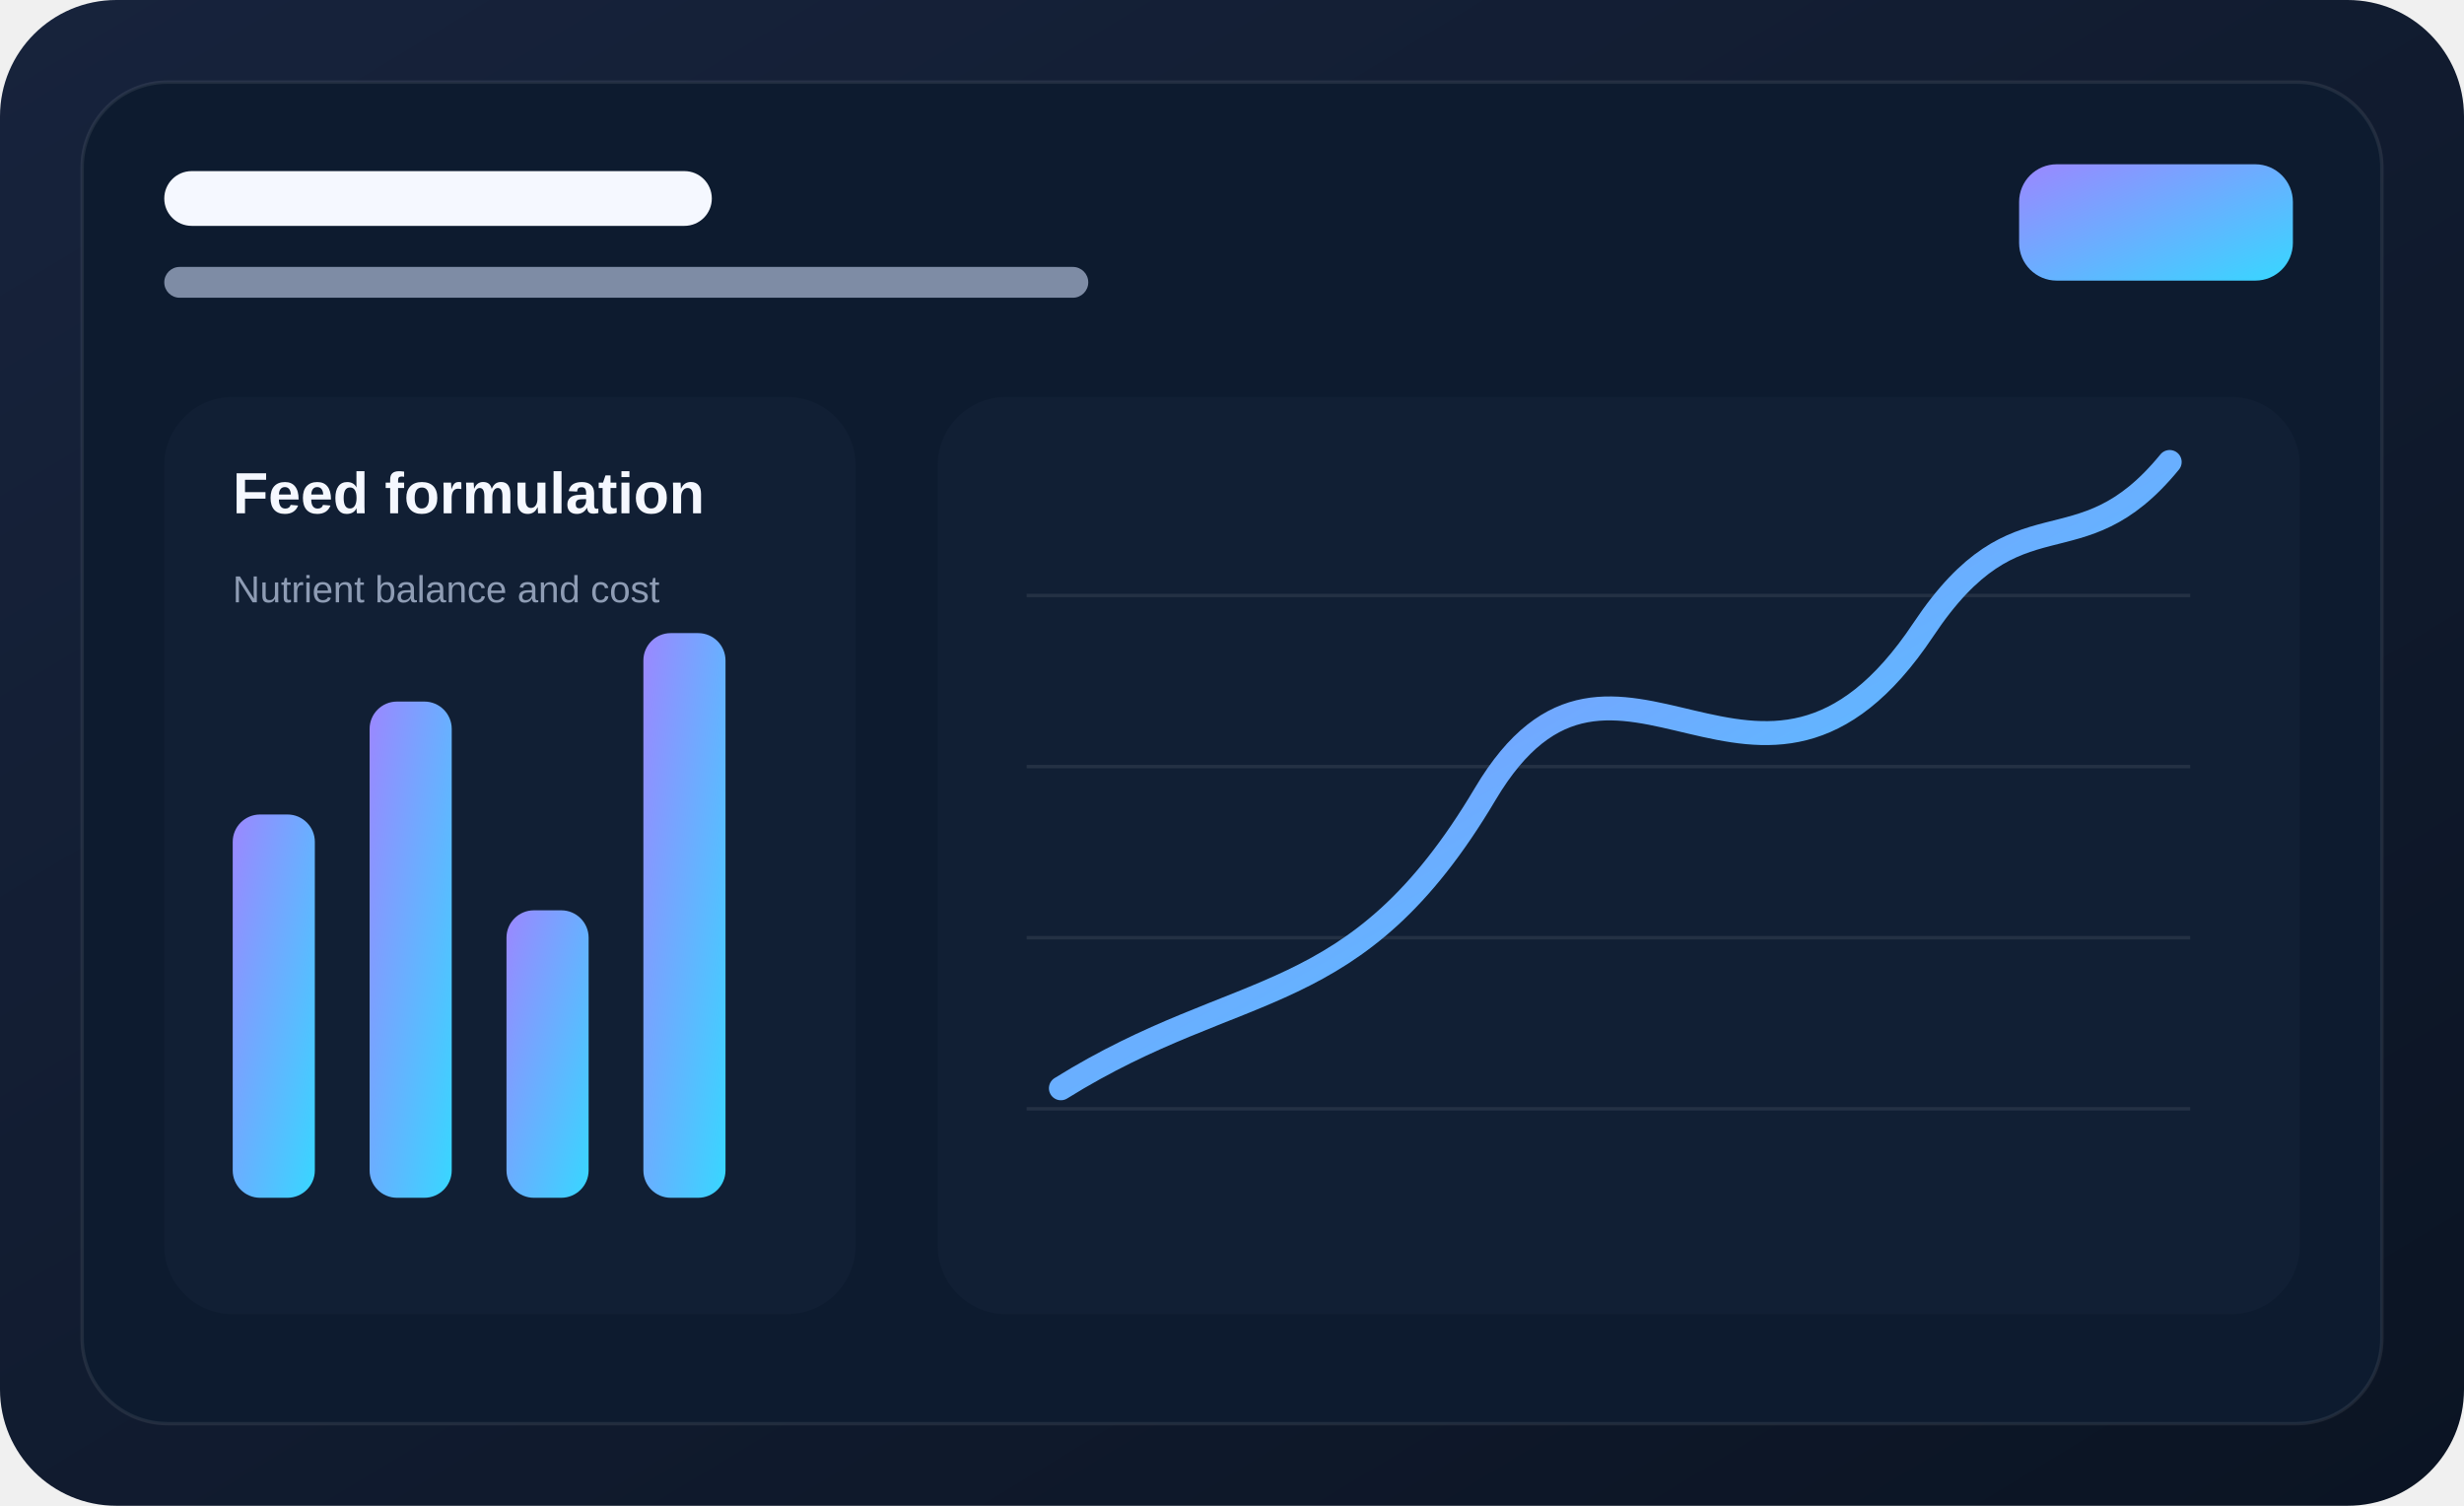
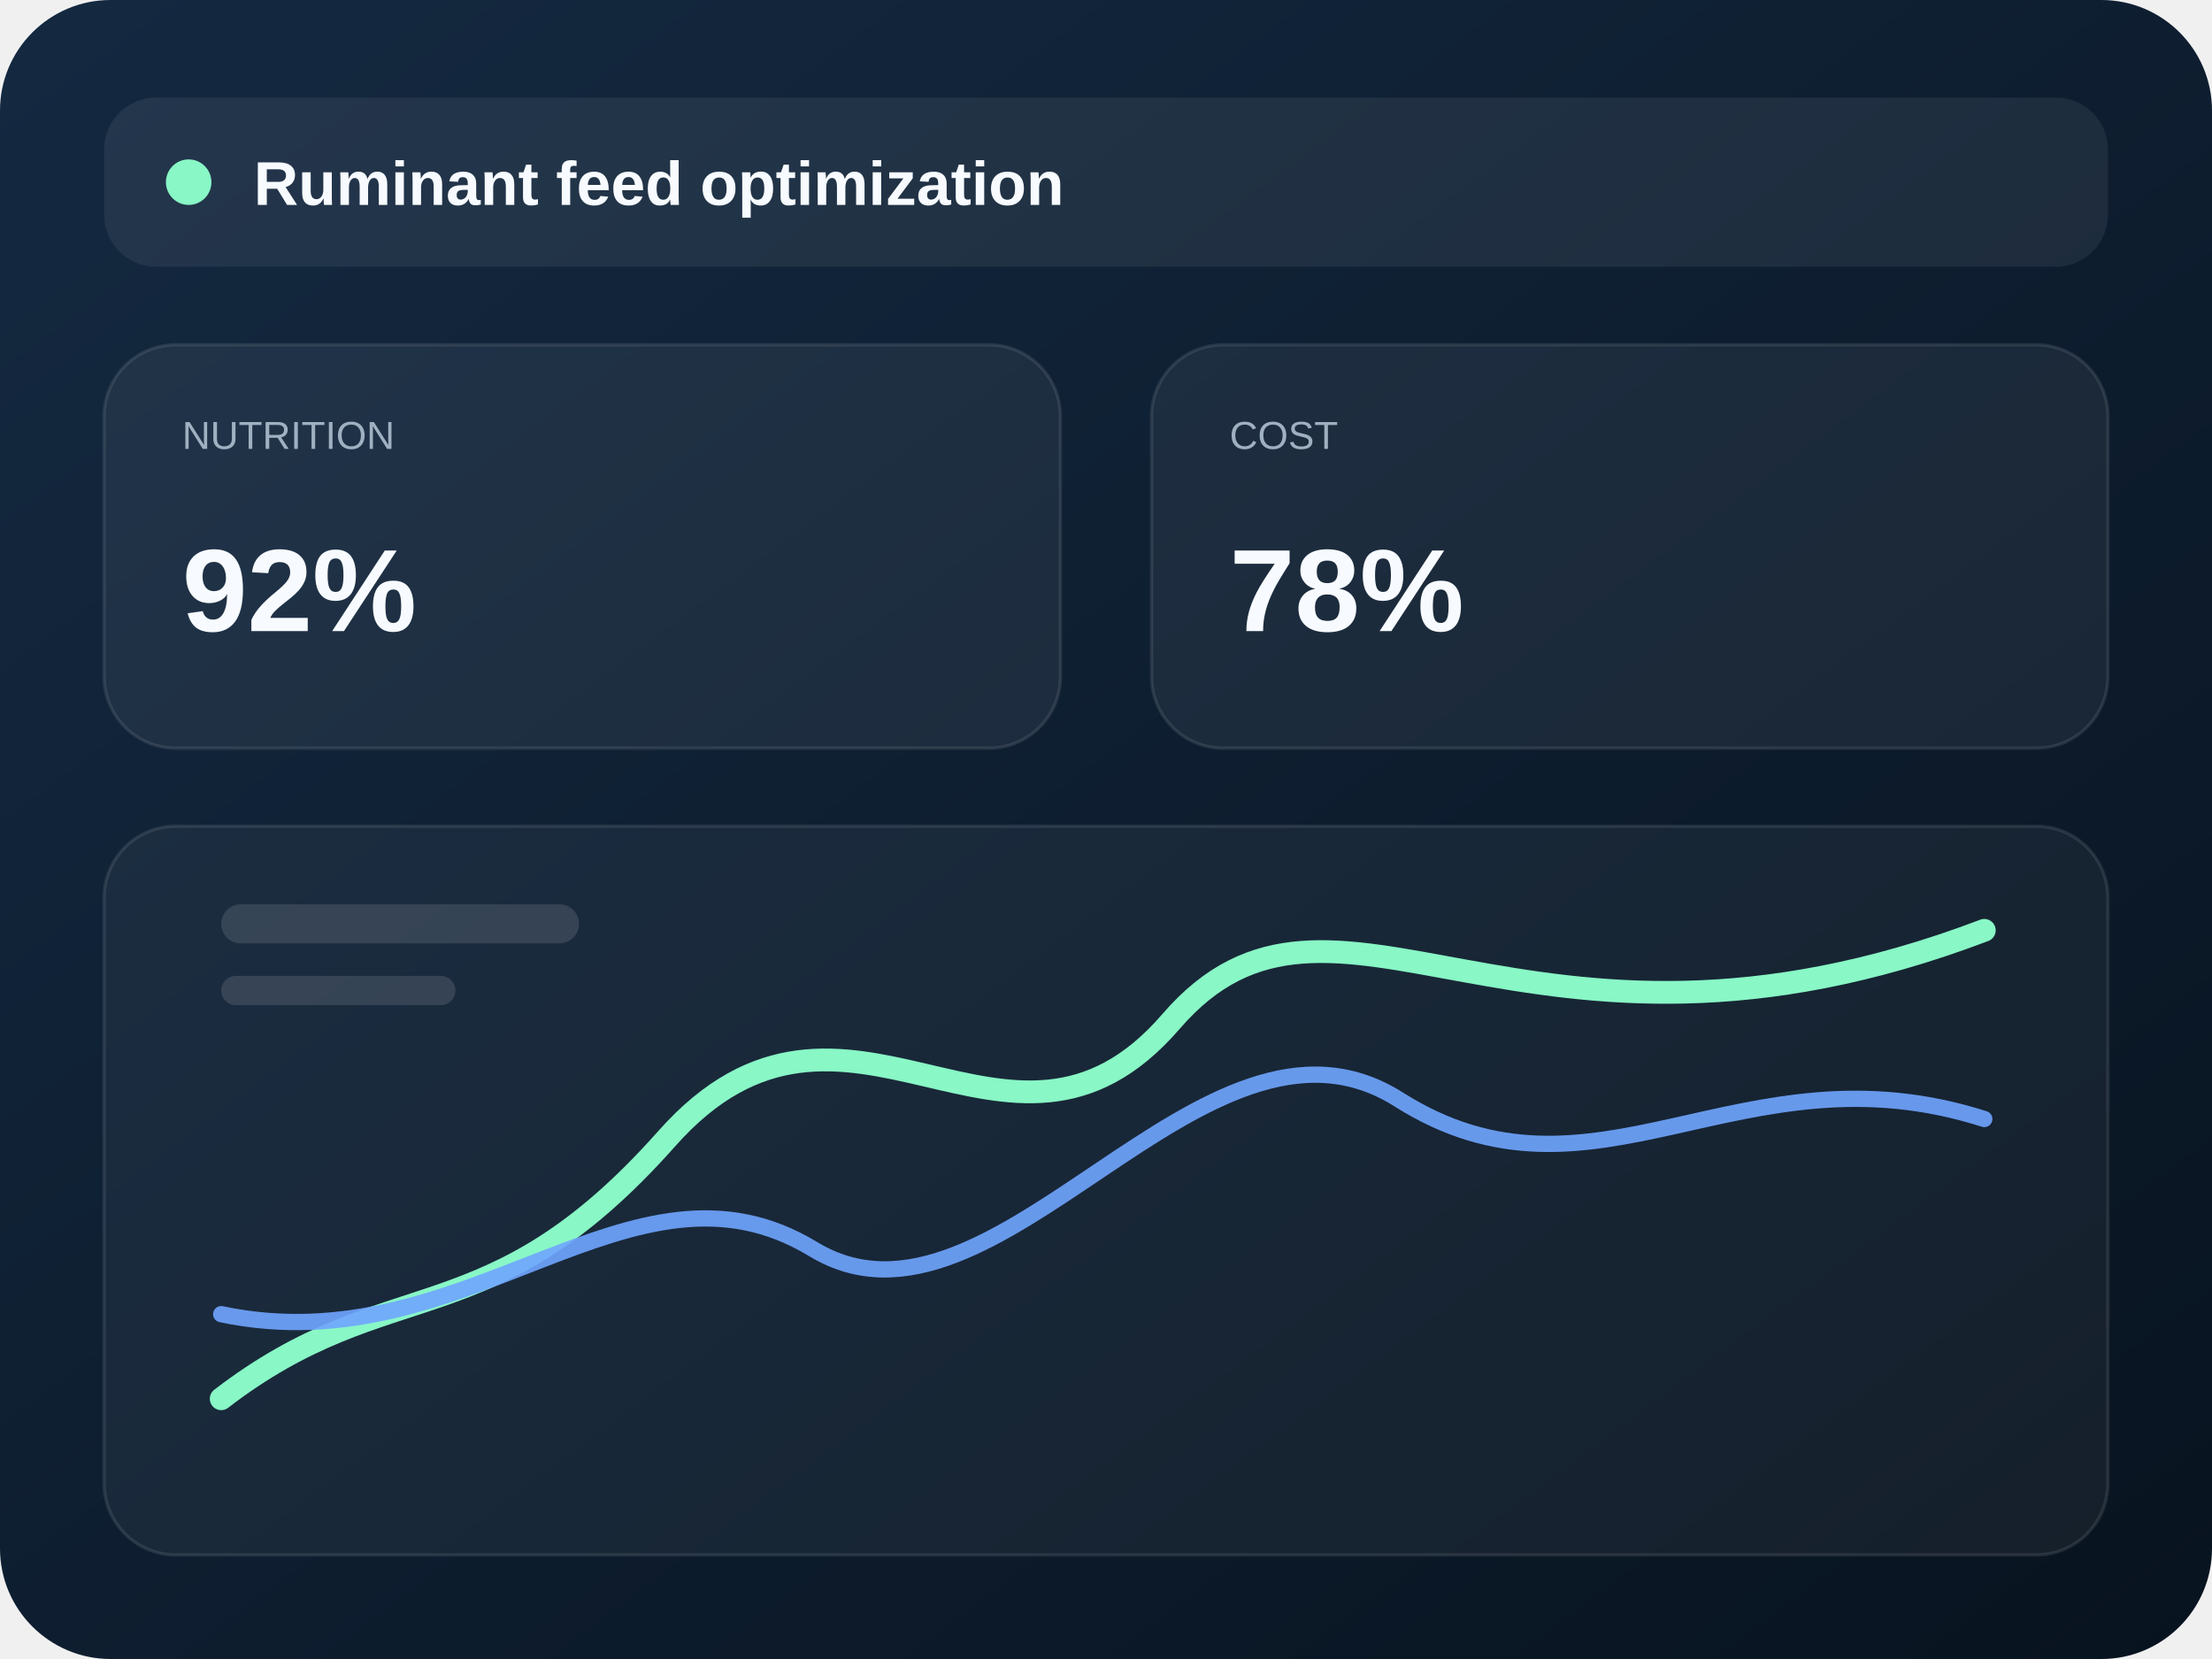
- <svg xmlns="http://www.w3.org/2000/svg" viewBox="0 0 720 440">
+ <svg xmlns="http://www.w3.org/2000/svg" viewBox="0 0 680 510" role="img" aria-label="Ruminant feed optimization">
  <defs>
    <linearGradient id="g" x1="0" y1="0" x2="1" y2="1">
-       <stop stop-color="#9b87ff" />
-       <stop offset="1" stop-color="#37d7ff" />
-     </linearGradient>
-     <linearGradient id="b" x1="0" y1="0" x2="1" y2="1">
-       <stop stop-color="#17233c" />
-       <stop offset="1" stop-color="#0b1423" />
+       <stop stop-color="#142941" />
+       <stop offset="1" stop-color="#08131f" />
    </linearGradient>
  </defs>
-   <rect width="720" height="440" rx="34" fill="url(#b)" />
-   <rect x="24" y="24" width="672" height="392" rx="25" fill="#0d1b2f" stroke="#fff" stroke-opacity=".08" />
-   <rect x="48" y="50" width="160" height="16" rx="8" fill="#f5f8ff" />
-   <rect x="48" y="78" width="270" height="9" rx="4.5" fill="#7e8ca5" />
-   <rect x="590" y="48" width="80" height="34" rx="11" fill="url(#g)" />
-   <rect x="48" y="116" width="202" height="268" rx="20" fill="#111f34" />
-   <rect x="274" y="116" width="398" height="268" rx="20" fill="#111f34" />
-   <text x="68" y="150" fill="#f5f8ff" font-family="Arial,sans-serif" font-size="17" font-weight="700">Feed formulation</text>
-   <text x="68" y="176" fill="#8e9cb4" font-family="Arial,sans-serif" font-size="11">Nutrient balance and cost</text>
-   <g fill="url(#g)">
-     <rect x="68" y="238" width="24" height="112" rx="8" />
-     <rect x="108" y="205" width="24" height="145" rx="8" />
-     <rect x="148" y="266" width="24" height="84" rx="8" />
-     <rect x="188" y="185" width="24" height="165" rx="8" />
+   <rect width="680" height="510" rx="34" fill="url(#g)" />
+   <rect x="32" y="30" width="616" height="52" rx="16" fill="#fff" fill-opacity=".07" />
+   <circle cx="58" cy="56" r="7" fill="#89f7c6" />
+   <text x="78" y="63" font-family="Arial" font-size="19" font-weight="700" fill="#f7fbff">Ruminant feed optimization</text>
+   <rect x="32" y="106" width="294" height="124" rx="22" fill="#fff" fill-opacity=".06" stroke="#fff" stroke-opacity=".1" />
+   <text x="56" y="138" font-family="Arial" font-size="12" fill="#9fb0c1">NUTRITION</text>
+   <text x="56" y="194" font-family="Arial" font-size="36" font-weight="800" fill="#f7fbff">92%</text>
+   <rect x="354" y="106" width="294" height="124" rx="22" fill="#fff" fill-opacity=".06" stroke="#fff" stroke-opacity=".1" />
+   <text x="378" y="138" font-family="Arial" font-size="12" fill="#9fb0c1">COST</text>
+   <text x="378" y="194" font-family="Arial" font-size="36" font-weight="800" fill="#f7fbff">78%</text>
+   <rect x="32" y="254" width="616" height="224" rx="22" fill="#fff" fill-opacity=".05" stroke="#fff" stroke-opacity=".1" />
+   <path d="M68 430 C120 390,150 412,205 350 S310 372,360 314 S468 340,610 286" fill="none" stroke="#89f7c6" stroke-width="7" stroke-linecap="round" />
+   <path d="M68 404 C144 420,194 350,250 384 S370 300,430 338 S535 320,610 344" fill="none" stroke="#70a5ff" stroke-width="5" stroke-linecap="round" opacity=".9" />
+   <g fill="#fff" fill-opacity=".12">
+     <rect x="68" y="278" width="110" height="12" rx="6" />
+     <rect x="68" y="300" width="72" height="9" rx="4.5" />
  </g>
-   <g stroke="#fff" stroke-opacity=".08">
-     <path d="M300 174H640M300 224H640M300 274H640M300 324H640" />
-   </g>
-   <path d="M310 318c53-33 86-22 124-86 38-64 80 24 128-48 28-42 45-16 72-49" fill="none" stroke="url(#g)" stroke-width="7" stroke-linecap="round" stroke-linejoin="round" />
</svg>
